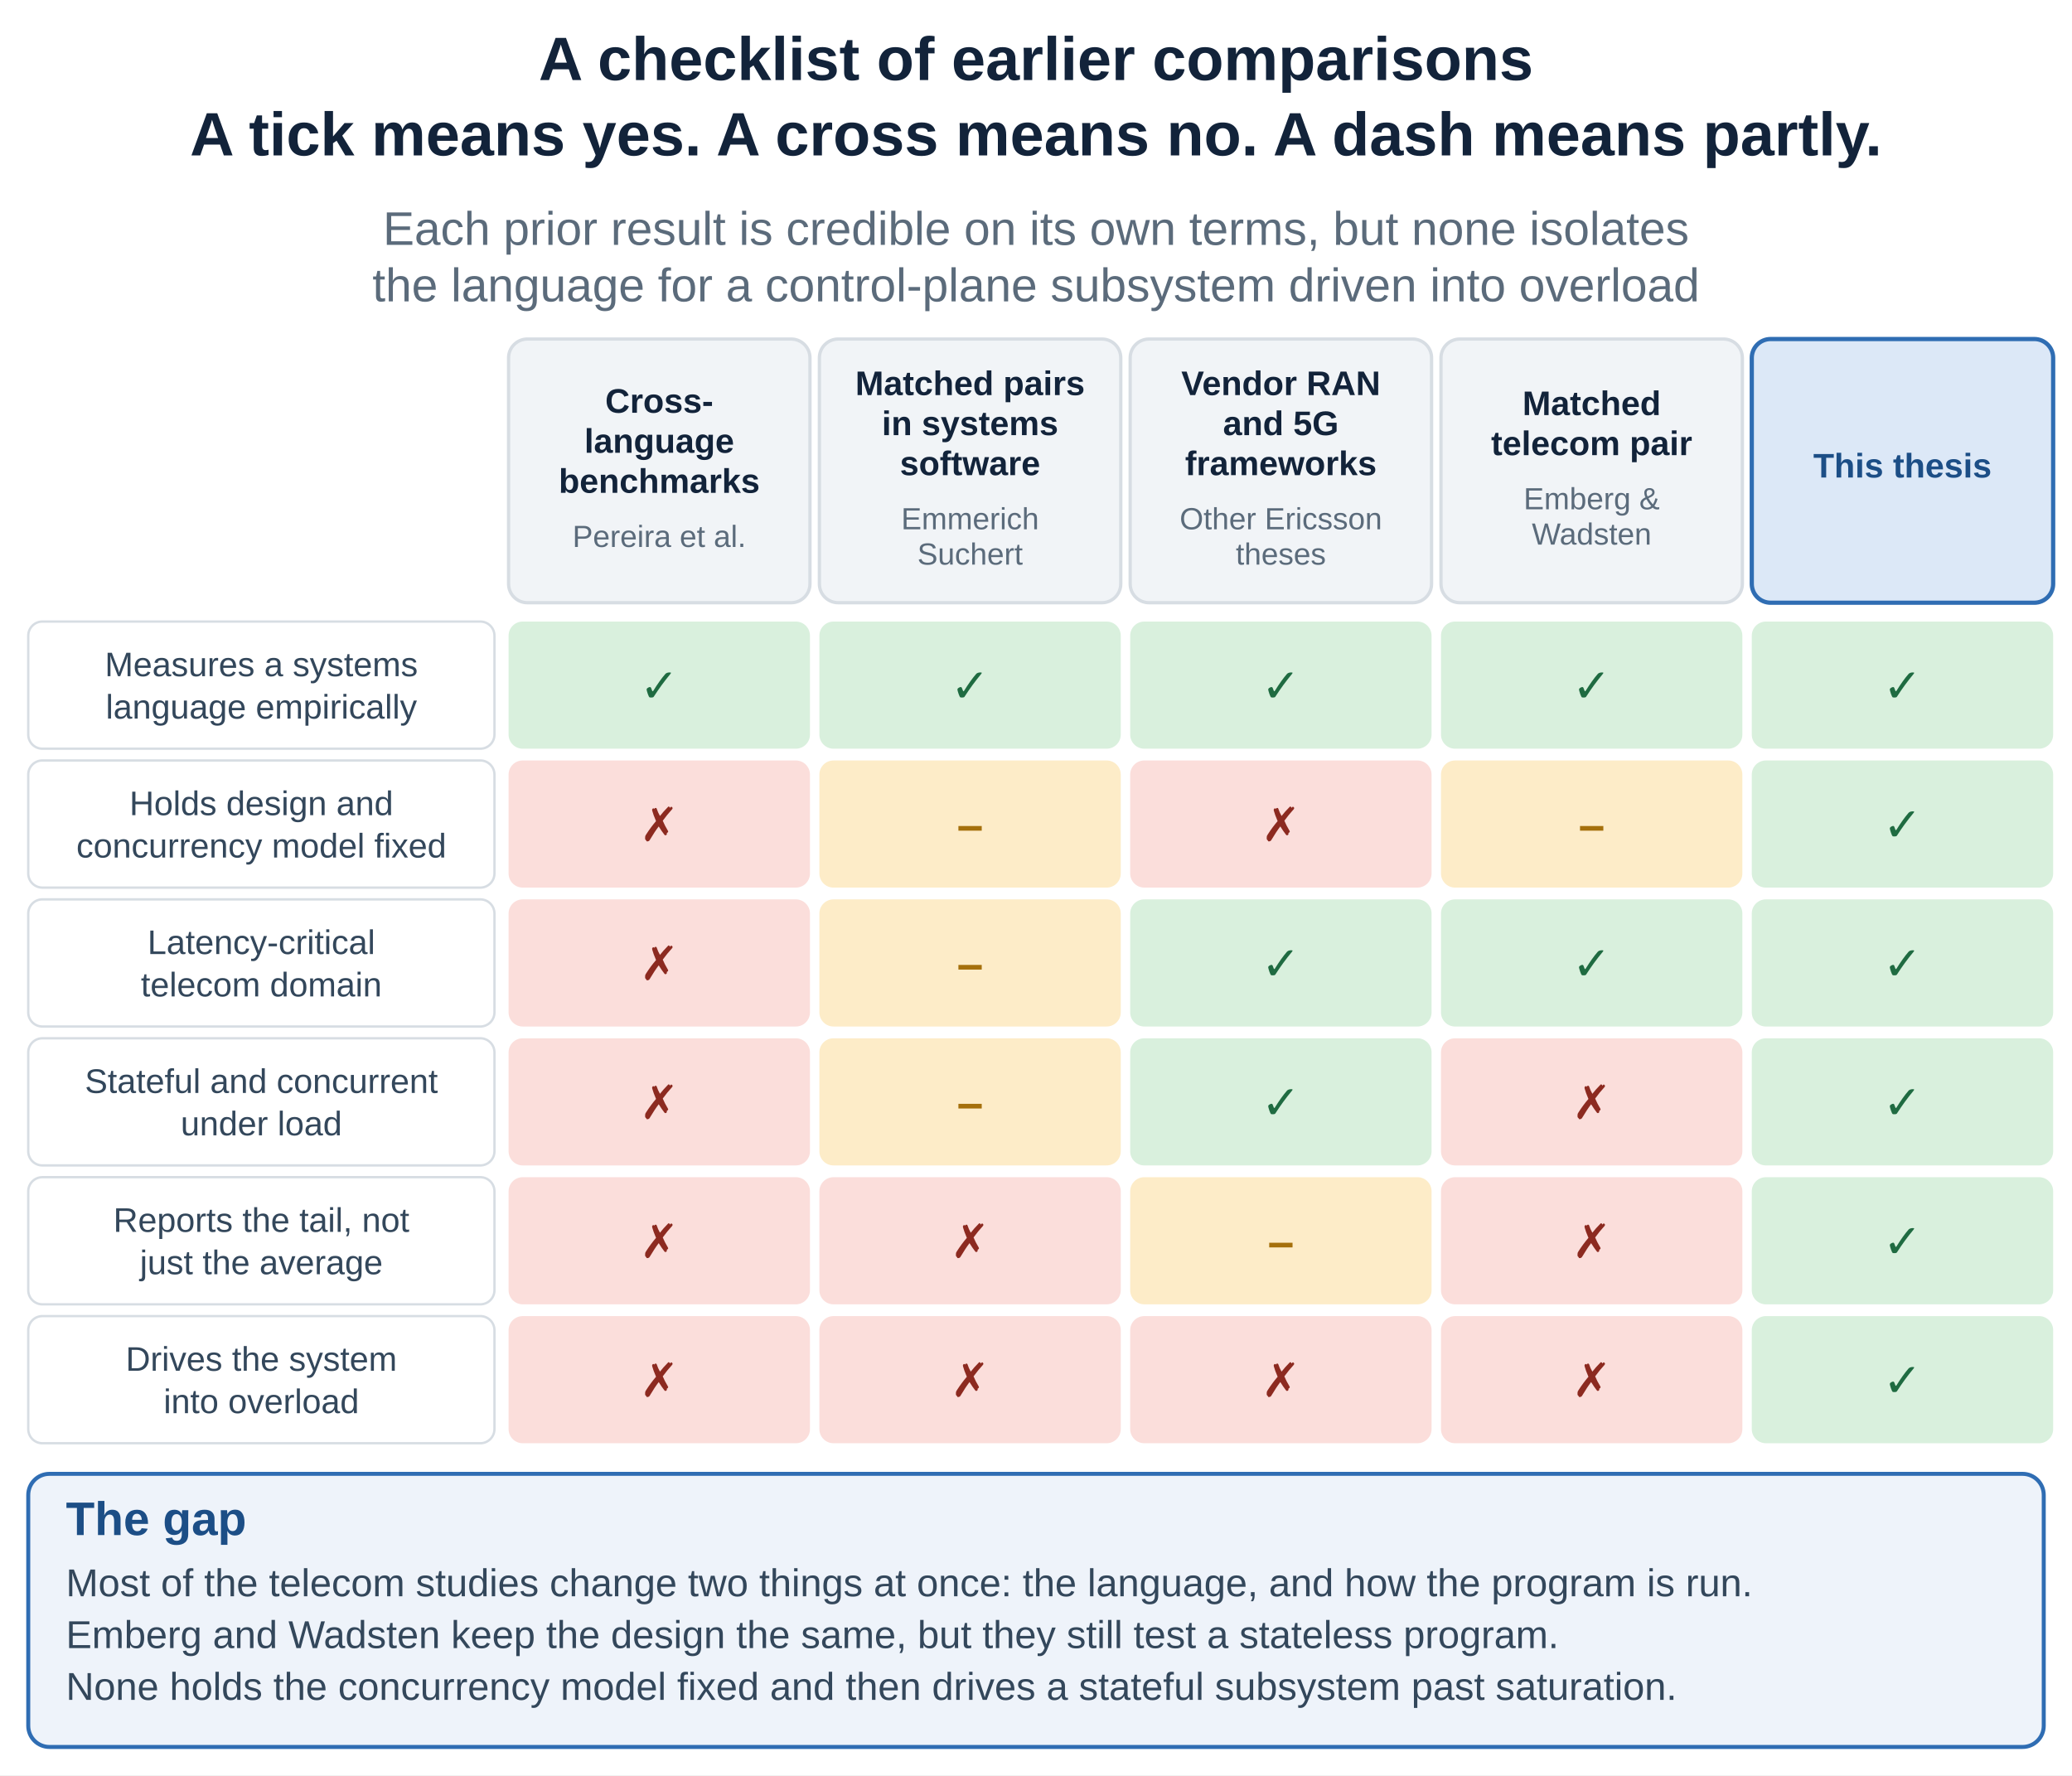
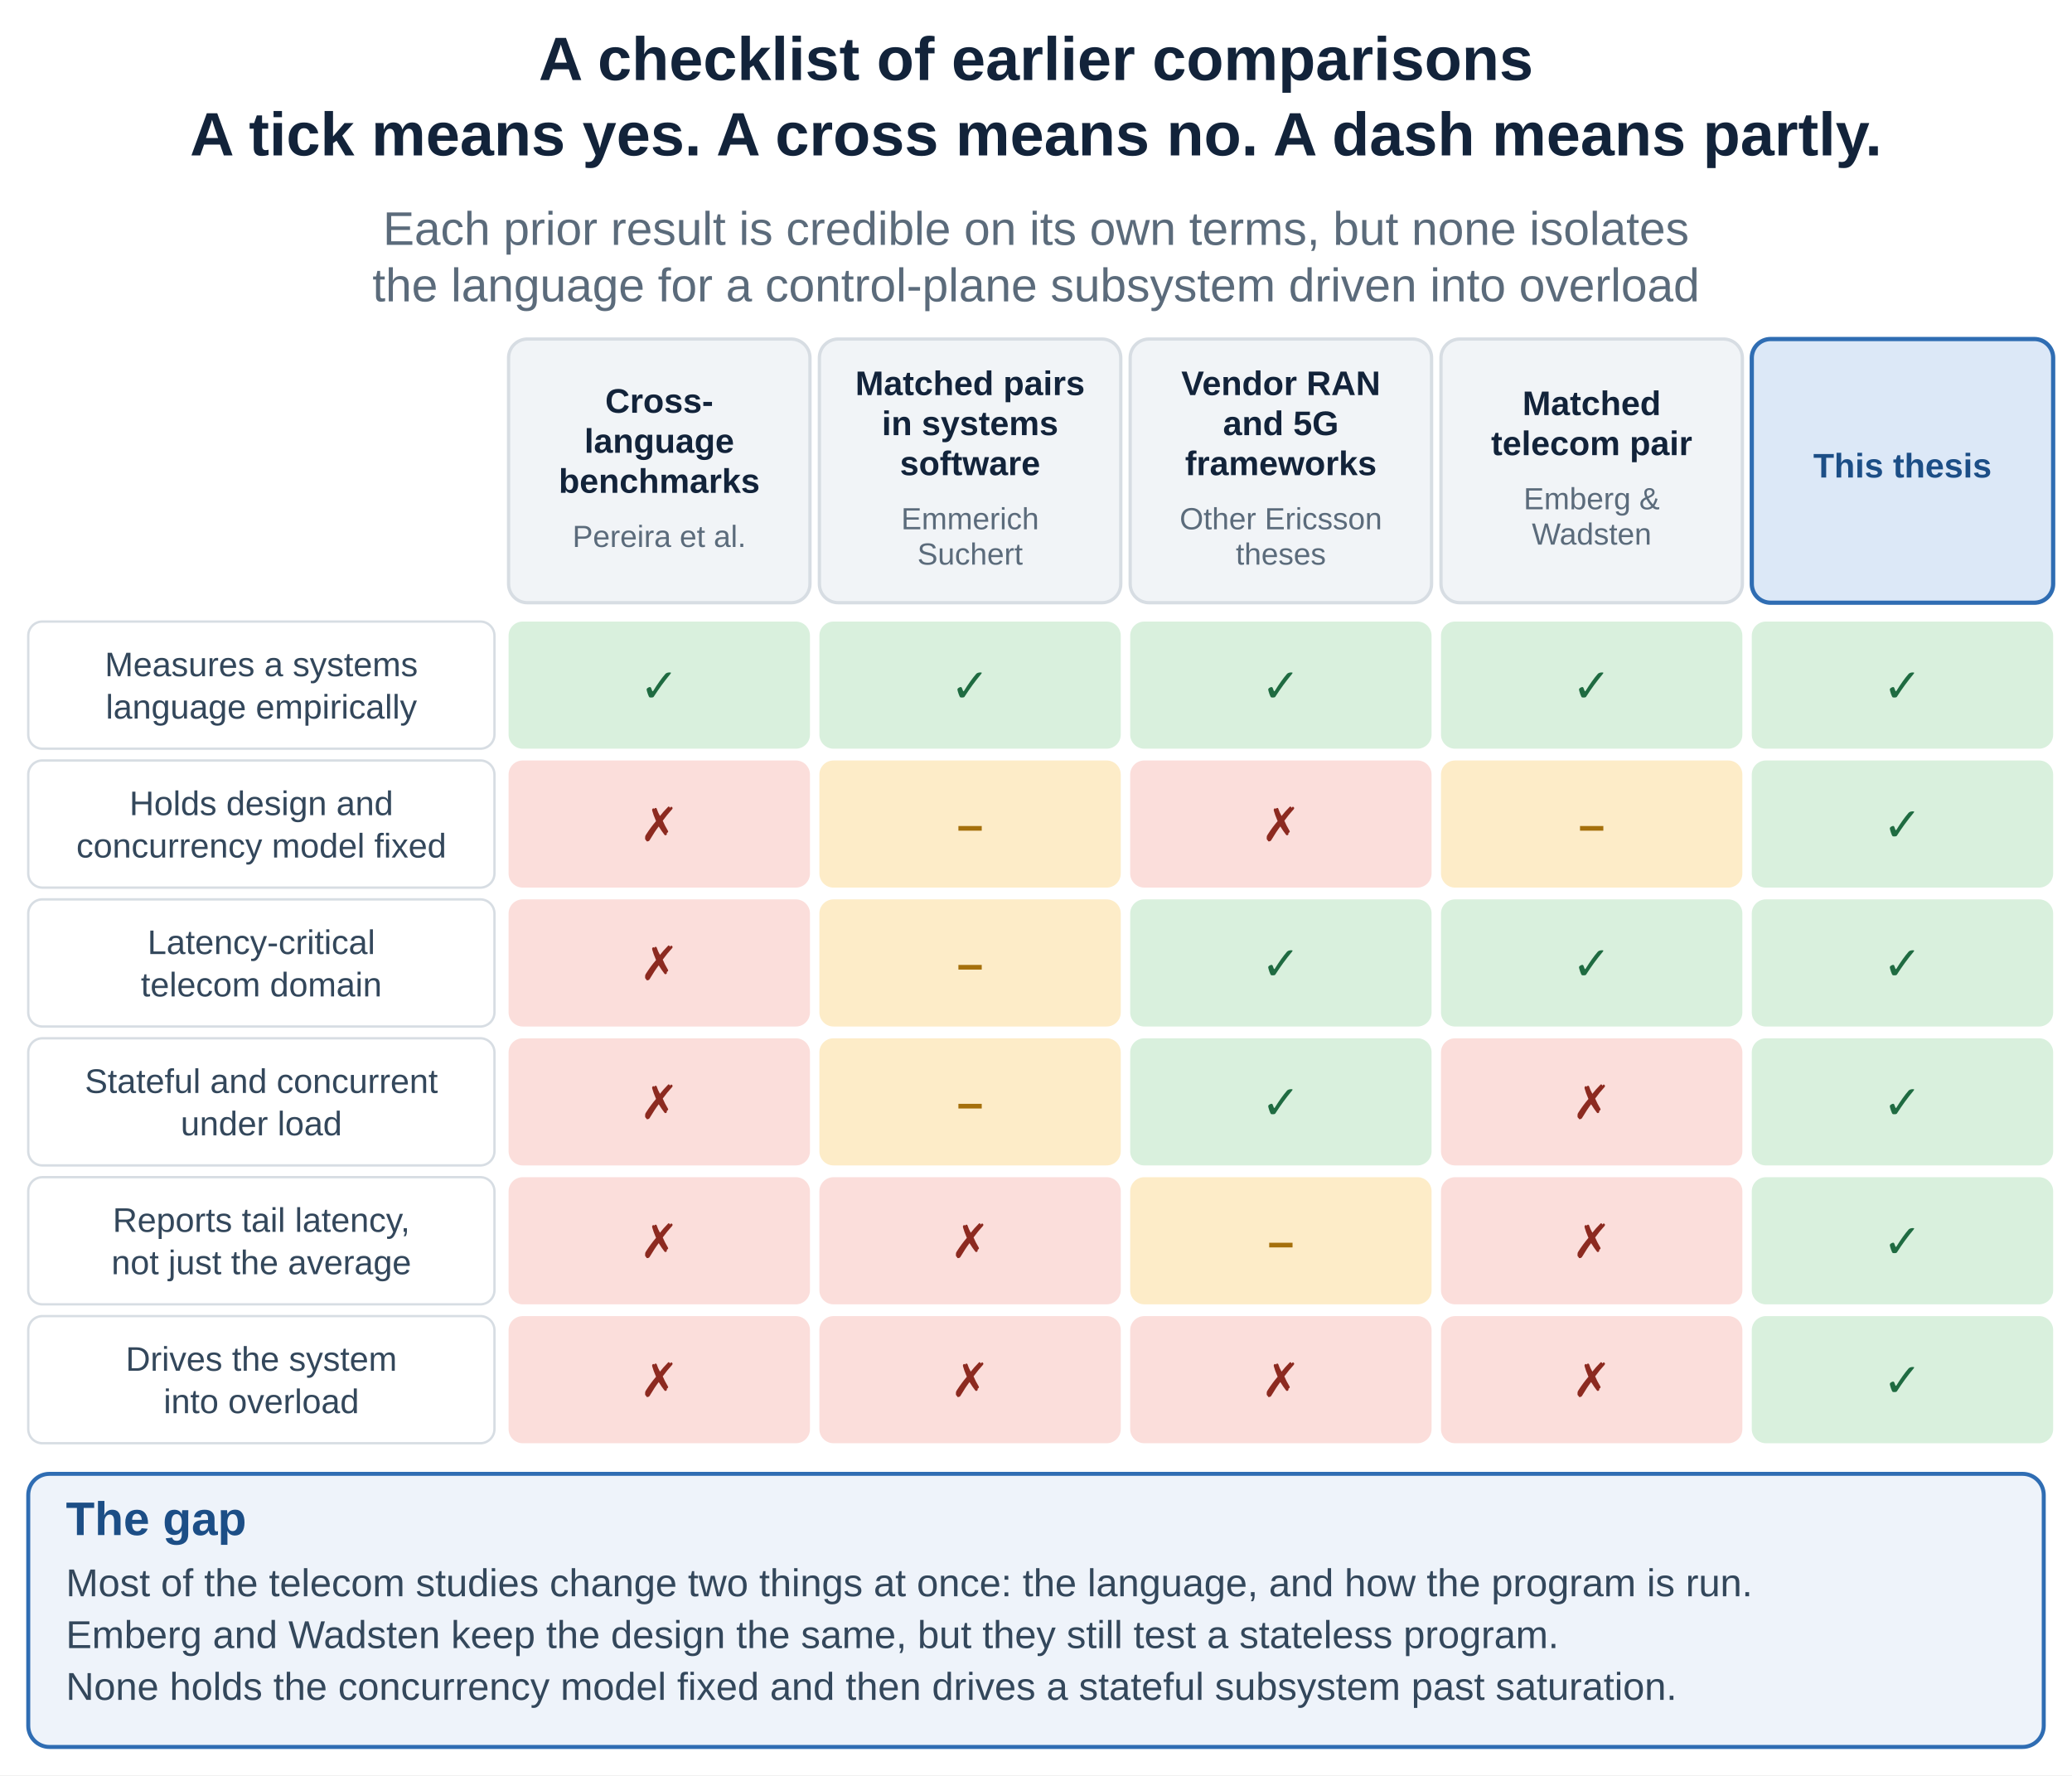
<svg xmlns="http://www.w3.org/2000/svg" viewBox="0 0 880 754" width="880" height="754" font-family="'Segoe UI','Helvetica Neue',Arial,sans-serif">
  <rect x="0" y="0" width="880" height="754" fill="#ffffff" />
  <text x="440.0" y="34" font-size="26" fill="#12233a" text-anchor="middle" font-weight="700">A checklist of earlier comparisons</text>
  <text x="440.0" y="66" font-size="26" fill="#12233a" text-anchor="middle" font-weight="700">A tick means yes. A cross means no. A dash means partly.</text>
  <text x="440.0" y="104" font-size="20" fill="#5b6b7b" text-anchor="middle">Each prior result is credible on its own terms, but none isolates</text>
  <text x="440.0" y="128" font-size="20" fill="#5b6b7b" text-anchor="middle">the language for a control-plane subsystem driven into overload</text>
  <rect x="216" y="144" width="128" height="112" rx="8" fill="#f1f4f7" stroke="#d7dde3" stroke-width="1.4" />
  <text x="280.0" y="175.31" font-size="14.5" fill="#12233a" text-anchor="middle" font-weight="700">Cross-</text>
  <text x="280.0" y="192.31" font-size="14.5" fill="#12233a" text-anchor="middle" font-weight="700">language</text>
  <text x="280.0" y="209.31" font-size="14.5" fill="#12233a" text-anchor="middle" font-weight="700">benchmarks</text>
  <text x="280.0" y="232.31" font-size="13" fill="#5b6b7b" text-anchor="middle">Pereira et al.</text>
  <rect x="348" y="144" width="128" height="112" rx="8" fill="#f1f4f7" stroke="#d7dde3" stroke-width="1.4" />
  <text x="412.0" y="167.81" font-size="14.5" fill="#12233a" text-anchor="middle" font-weight="700">Matched pairs</text>
  <text x="412.0" y="184.81" font-size="14.5" fill="#12233a" text-anchor="middle" font-weight="700">in systems</text>
  <text x="412.0" y="201.81" font-size="14.5" fill="#12233a" text-anchor="middle" font-weight="700">software</text>
  <text x="412.0" y="224.81" font-size="13" fill="#5b6b7b" text-anchor="middle">Emmerich</text>
  <text x="412.0" y="239.81" font-size="13" fill="#5b6b7b" text-anchor="middle">Suchert</text>
  <rect x="480" y="144" width="128" height="112" rx="8" fill="#f1f4f7" stroke="#d7dde3" stroke-width="1.4" />
  <text x="544.0" y="167.81" font-size="14.5" fill="#12233a" text-anchor="middle" font-weight="700">Vendor RAN</text>
  <text x="544.0" y="184.81" font-size="14.5" fill="#12233a" text-anchor="middle" font-weight="700">and 5G</text>
  <text x="544.0" y="201.81" font-size="14.5" fill="#12233a" text-anchor="middle" font-weight="700">frameworks</text>
  <text x="544.0" y="224.81" font-size="13" fill="#5b6b7b" text-anchor="middle">Other Ericsson</text>
  <text x="544.0" y="239.81" font-size="13" fill="#5b6b7b" text-anchor="middle">theses</text>
  <rect x="612" y="144" width="128" height="112" rx="8" fill="#f1f4f7" stroke="#d7dde3" stroke-width="1.4" />
  <text x="676.0" y="176.31" font-size="14.5" fill="#12233a" text-anchor="middle" font-weight="700">Matched</text>
  <text x="676.0" y="193.31" font-size="14.5" fill="#12233a" text-anchor="middle" font-weight="700">telecom pair</text>
  <text x="676.0" y="216.31" font-size="13" fill="#5b6b7b" text-anchor="middle">Emberg &amp;</text>
  <text x="676.0" y="231.31" font-size="13" fill="#5b6b7b" text-anchor="middle">Wadsten</text>
  <rect x="744" y="144" width="128" height="112" rx="8" fill="#dce8f7" stroke="#2f6db3" stroke-width="1.8" />
  <text x="808.0" y="202.81" font-size="14.5" fill="#1c4e86" text-anchor="middle" font-weight="700">This thesis</text>
  <rect x="12" y="264" width="198" height="54" rx="6" fill="#ffffff" stroke="#d7dde3" stroke-width="1.0" />
  <text x="111.0" y="287.22" font-size="14.5" fill="#33475b" text-anchor="middle">Measures a systems</text>
  <text x="111.0" y="305.22" font-size="14.5" fill="#33475b" text-anchor="middle">language empirically</text>
  <rect x="216" y="264" width="128" height="54" rx="6" fill="#d9f0dd" />
  <text x="280.0" y="298.2" font-size="20" fill="#1f6b41" text-anchor="middle" font-weight="700">✓</text>
  <rect x="348" y="264" width="128" height="54" rx="6" fill="#d9f0dd" />
  <text x="412.0" y="298.2" font-size="20" fill="#1f6b41" text-anchor="middle" font-weight="700">✓</text>
  <rect x="480" y="264" width="128" height="54" rx="6" fill="#d9f0dd" />
  <text x="544.0" y="298.2" font-size="20" fill="#1f6b41" text-anchor="middle" font-weight="700">✓</text>
  <rect x="612" y="264" width="128" height="54" rx="6" fill="#d9f0dd" />
  <text x="676.0" y="298.2" font-size="20" fill="#1f6b41" text-anchor="middle" font-weight="700">✓</text>
  <rect x="744" y="264" width="128" height="54" rx="6" fill="#d9f0dd" />
  <text x="808.0" y="298.2" font-size="20" fill="#1f6b41" text-anchor="middle" font-weight="700">✓</text>
  <rect x="12" y="323" width="198" height="54" rx="6" fill="#ffffff" stroke="#d7dde3" stroke-width="1.0" />
  <text x="111.0" y="346.22" font-size="14.5" fill="#33475b" text-anchor="middle">Holds design and</text>
  <text x="111.0" y="364.22" font-size="14.5" fill="#33475b" text-anchor="middle">concurrency model fixed</text>
  <rect x="216" y="323" width="128" height="54" rx="6" fill="#fbdedb" />
  <text x="280.0" y="357.2" font-size="20" fill="#8c2a20" text-anchor="middle" font-weight="700">✗</text>
  <rect x="348" y="323" width="128" height="54" rx="6" fill="#fdecc8" />
  <text x="412.0" y="357.2" font-size="20" fill="#a5700c" text-anchor="middle" font-weight="700">–</text>
  <rect x="480" y="323" width="128" height="54" rx="6" fill="#fbdedb" />
  <text x="544.0" y="357.2" font-size="20" fill="#8c2a20" text-anchor="middle" font-weight="700">✗</text>
  <rect x="612" y="323" width="128" height="54" rx="6" fill="#fdecc8" />
  <text x="676.0" y="357.2" font-size="20" fill="#a5700c" text-anchor="middle" font-weight="700">–</text>
  <rect x="744" y="323" width="128" height="54" rx="6" fill="#d9f0dd" />
  <text x="808.0" y="357.2" font-size="20" fill="#1f6b41" text-anchor="middle" font-weight="700">✓</text>
  <rect x="12" y="382" width="198" height="54" rx="6" fill="#ffffff" stroke="#d7dde3" stroke-width="1.0" />
  <text x="111.0" y="405.22" font-size="14.5" fill="#33475b" text-anchor="middle">Latency-critical</text>
  <text x="111.0" y="423.22" font-size="14.5" fill="#33475b" text-anchor="middle">telecom domain</text>
  <rect x="216" y="382" width="128" height="54" rx="6" fill="#fbdedb" />
  <text x="280.0" y="416.2" font-size="20" fill="#8c2a20" text-anchor="middle" font-weight="700">✗</text>
  <rect x="348" y="382" width="128" height="54" rx="6" fill="#fdecc8" />
  <text x="412.0" y="416.2" font-size="20" fill="#a5700c" text-anchor="middle" font-weight="700">–</text>
  <rect x="480" y="382" width="128" height="54" rx="6" fill="#d9f0dd" />
  <text x="544.0" y="416.2" font-size="20" fill="#1f6b41" text-anchor="middle" font-weight="700">✓</text>
  <rect x="612" y="382" width="128" height="54" rx="6" fill="#d9f0dd" />
  <text x="676.0" y="416.2" font-size="20" fill="#1f6b41" text-anchor="middle" font-weight="700">✓</text>
  <rect x="744" y="382" width="128" height="54" rx="6" fill="#d9f0dd" />
  <text x="808.0" y="416.2" font-size="20" fill="#1f6b41" text-anchor="middle" font-weight="700">✓</text>
  <rect x="12" y="441" width="198" height="54" rx="6" fill="#ffffff" stroke="#d7dde3" stroke-width="1.0" />
  <text x="111.0" y="464.22" font-size="14.5" fill="#33475b" text-anchor="middle">Stateful and concurrent</text>
  <text x="111.0" y="482.22" font-size="14.5" fill="#33475b" text-anchor="middle">under load</text>
  <rect x="216" y="441" width="128" height="54" rx="6" fill="#fbdedb" />
  <text x="280.0" y="475.2" font-size="20" fill="#8c2a20" text-anchor="middle" font-weight="700">✗</text>
  <rect x="348" y="441" width="128" height="54" rx="6" fill="#fdecc8" />
  <text x="412.0" y="475.2" font-size="20" fill="#a5700c" text-anchor="middle" font-weight="700">–</text>
  <rect x="480" y="441" width="128" height="54" rx="6" fill="#d9f0dd" />
  <text x="544.0" y="475.2" font-size="20" fill="#1f6b41" text-anchor="middle" font-weight="700">✓</text>
  <rect x="612" y="441" width="128" height="54" rx="6" fill="#fbdedb" />
  <text x="676.0" y="475.2" font-size="20" fill="#8c2a20" text-anchor="middle" font-weight="700">✗</text>
  <rect x="744" y="441" width="128" height="54" rx="6" fill="#d9f0dd" />
  <text x="808.0" y="475.2" font-size="20" fill="#1f6b41" text-anchor="middle" font-weight="700">✓</text>
  <rect x="12" y="500" width="198" height="54" rx="6" fill="#ffffff" stroke="#d7dde3" stroke-width="1.0" />
-   <text x="111.0" y="523.22" font-size="14.5" fill="#33475b" text-anchor="middle">Reports the tail, not</text>
-   <text x="111.0" y="541.22" font-size="14.5" fill="#33475b" text-anchor="middle">just the average</text>
+   <text x="111.0" y="523.22" font-size="14.5" fill="#33475b" text-anchor="middle">Reports tail latency,</text>
+   <text x="111.0" y="541.22" font-size="14.5" fill="#33475b" text-anchor="middle">not just the average</text>
  <rect x="216" y="500" width="128" height="54" rx="6" fill="#fbdedb" />
  <text x="280.0" y="534.2" font-size="20" fill="#8c2a20" text-anchor="middle" font-weight="700">✗</text>
  <rect x="348" y="500" width="128" height="54" rx="6" fill="#fbdedb" />
  <text x="412.0" y="534.2" font-size="20" fill="#8c2a20" text-anchor="middle" font-weight="700">✗</text>
  <rect x="480" y="500" width="128" height="54" rx="6" fill="#fdecc8" />
  <text x="544.0" y="534.2" font-size="20" fill="#a5700c" text-anchor="middle" font-weight="700">–</text>
  <rect x="612" y="500" width="128" height="54" rx="6" fill="#fbdedb" />
  <text x="676.0" y="534.2" font-size="20" fill="#8c2a20" text-anchor="middle" font-weight="700">✗</text>
  <rect x="744" y="500" width="128" height="54" rx="6" fill="#d9f0dd" />
  <text x="808.0" y="534.2" font-size="20" fill="#1f6b41" text-anchor="middle" font-weight="700">✓</text>
  <rect x="12" y="559" width="198" height="54" rx="6" fill="#ffffff" stroke="#d7dde3" stroke-width="1.0" />
  <text x="111.0" y="582.22" font-size="14.5" fill="#33475b" text-anchor="middle">Drives the system</text>
  <text x="111.0" y="600.22" font-size="14.5" fill="#33475b" text-anchor="middle">into overload</text>
  <rect x="216" y="559" width="128" height="54" rx="6" fill="#fbdedb" />
  <text x="280.0" y="593.2" font-size="20" fill="#8c2a20" text-anchor="middle" font-weight="700">✗</text>
  <rect x="348" y="559" width="128" height="54" rx="6" fill="#fbdedb" />
  <text x="412.0" y="593.2" font-size="20" fill="#8c2a20" text-anchor="middle" font-weight="700">✗</text>
  <rect x="480" y="559" width="128" height="54" rx="6" fill="#fbdedb" />
  <text x="544.0" y="593.2" font-size="20" fill="#8c2a20" text-anchor="middle" font-weight="700">✗</text>
  <rect x="612" y="559" width="128" height="54" rx="6" fill="#fbdedb" />
  <text x="676.0" y="593.2" font-size="20" fill="#8c2a20" text-anchor="middle" font-weight="700">✗</text>
  <rect x="744" y="559" width="128" height="54" rx="6" fill="#d9f0dd" />
  <text x="808.0" y="593.2" font-size="20" fill="#1f6b41" text-anchor="middle" font-weight="700">✓</text>
  <rect x="12" y="626" width="856" height="116" rx="9" fill="#eef3fa" stroke="#2f6db3" stroke-width="1.7" />
  <text x="28" y="652" font-size="20" fill="#1c4e86" font-weight="700">The gap</text>
  <text x="28" y="678" font-size="16.5" fill="#33475b">Most of the telecom studies change two things at once: the language, and how the program is run.</text>
  <text x="28" y="700" font-size="16.5" fill="#33475b">Emberg and Wadsten keep the design the same, but they still test a stateless program.</text>
  <text x="28" y="722" font-size="16.5" fill="#33475b">None holds the concurrency model fixed and then drives a stateful subsystem past saturation.</text>
</svg>
